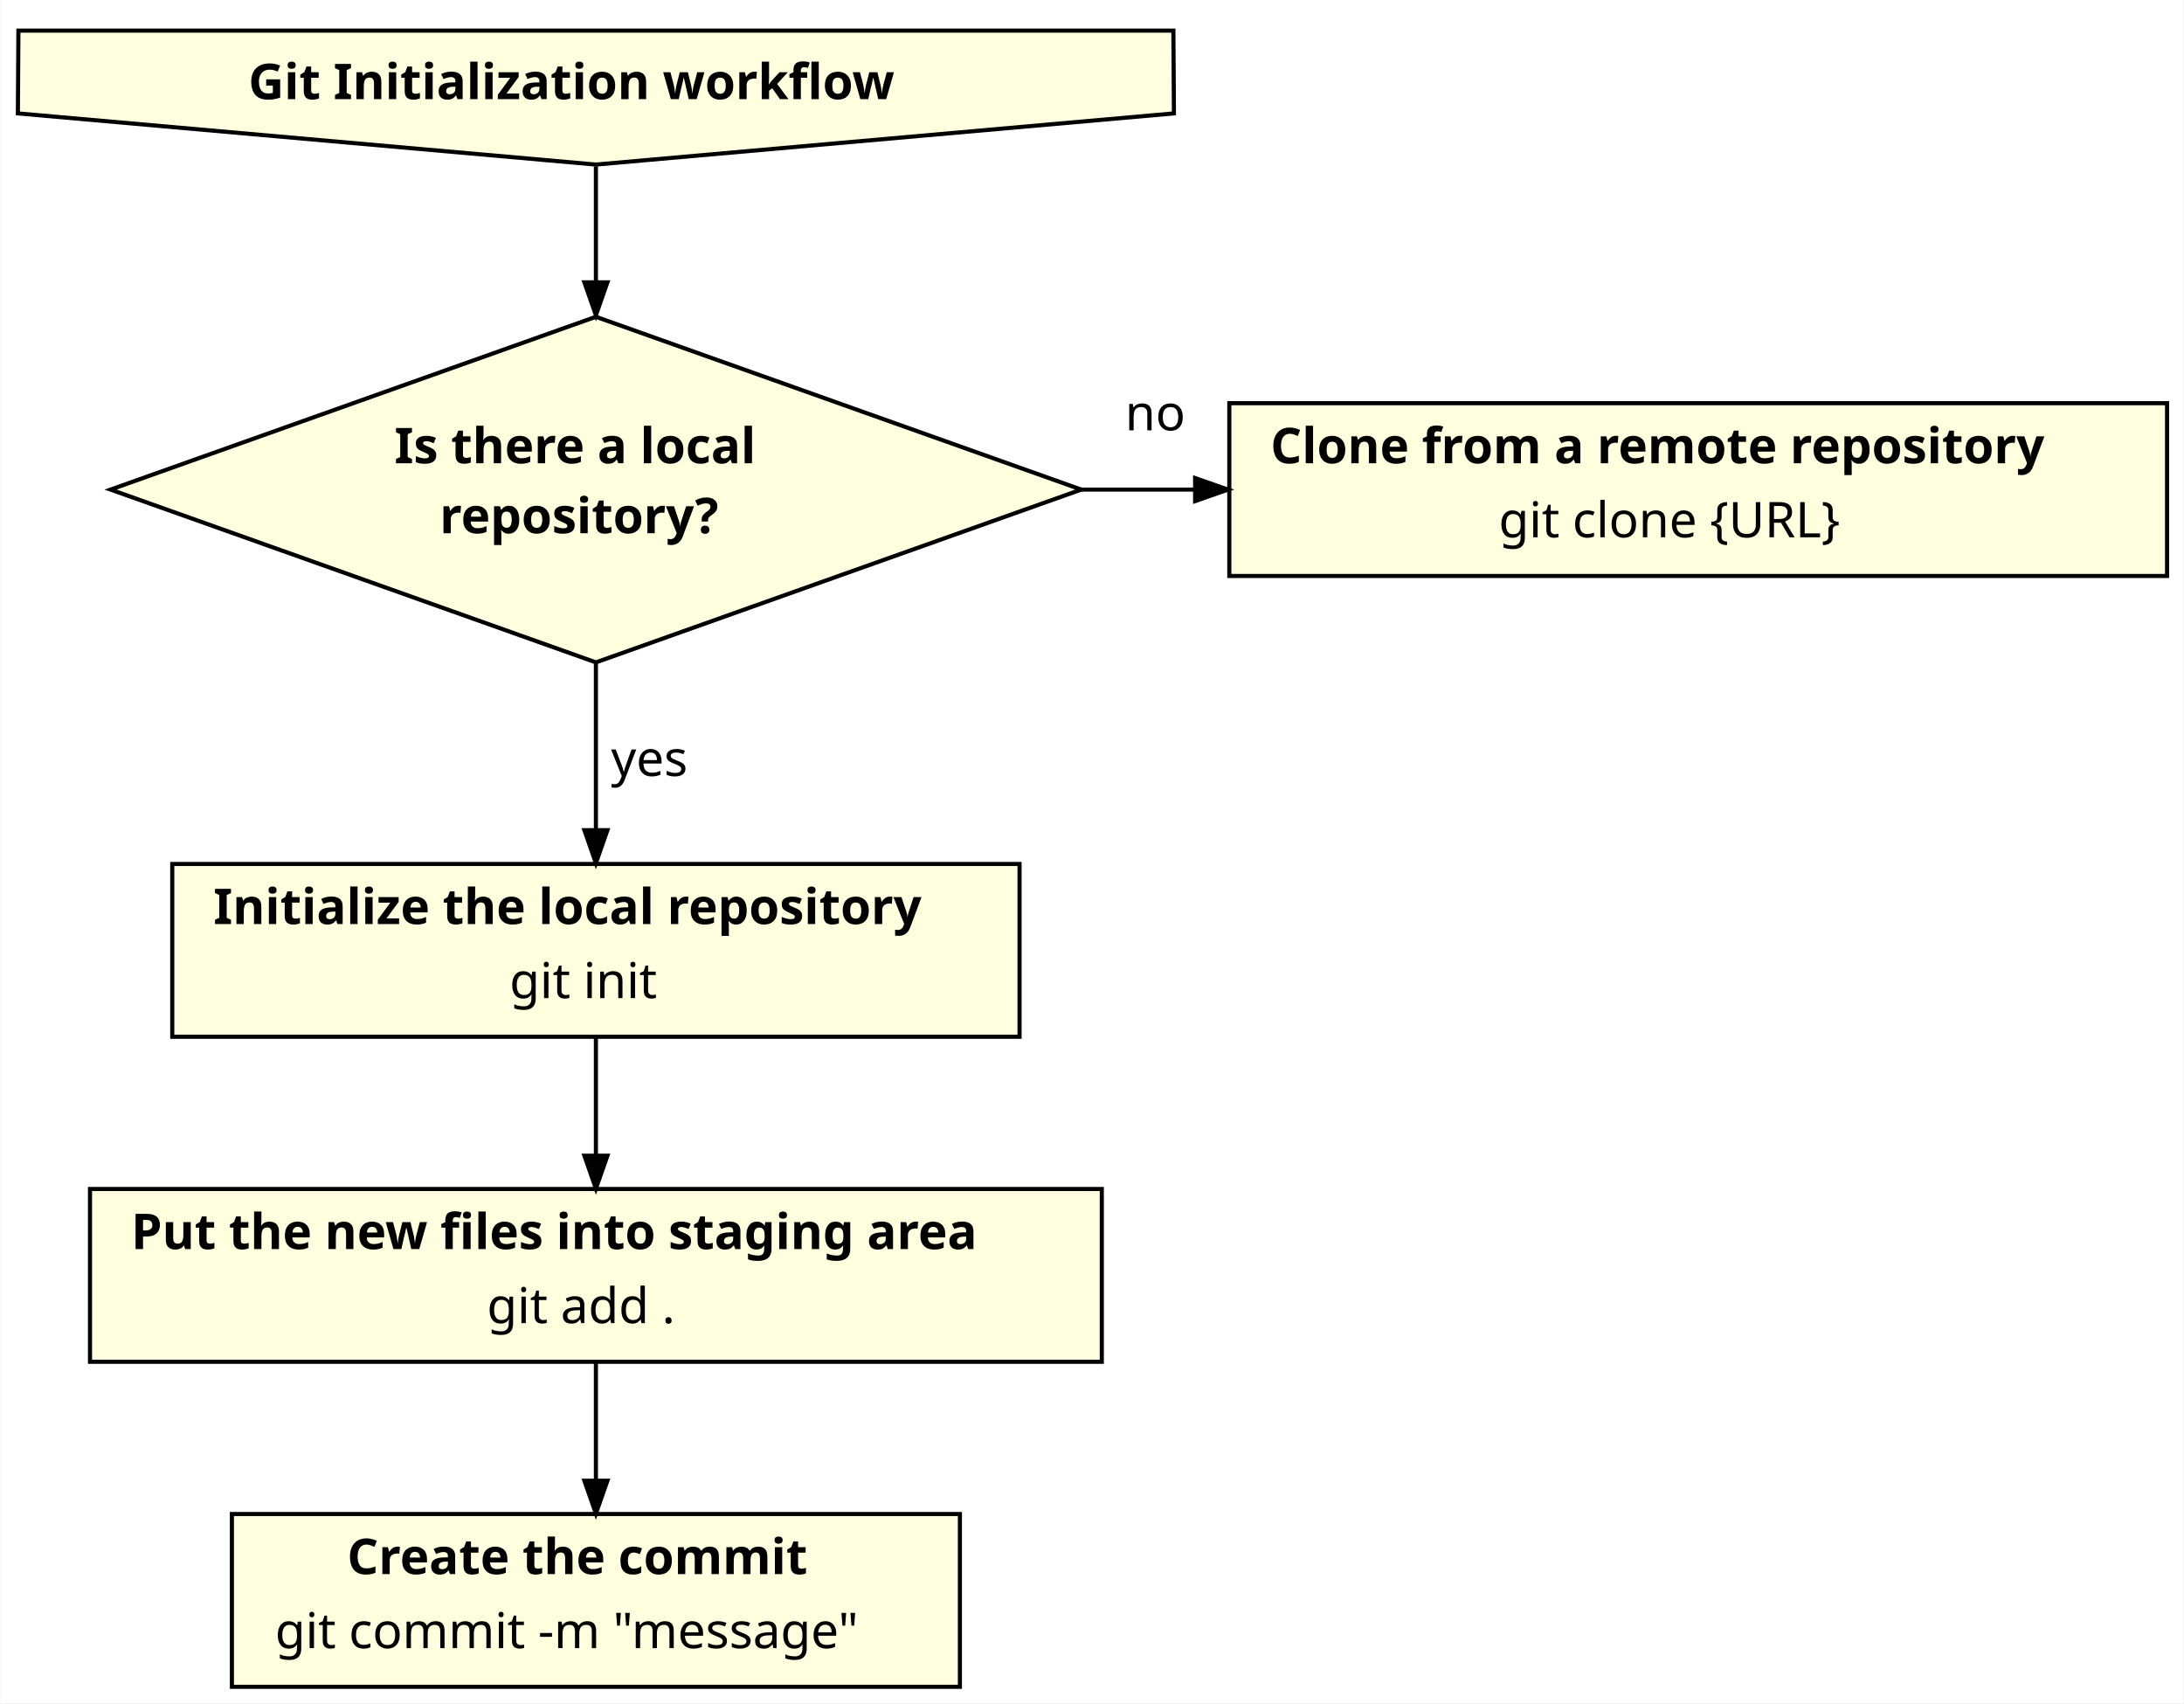
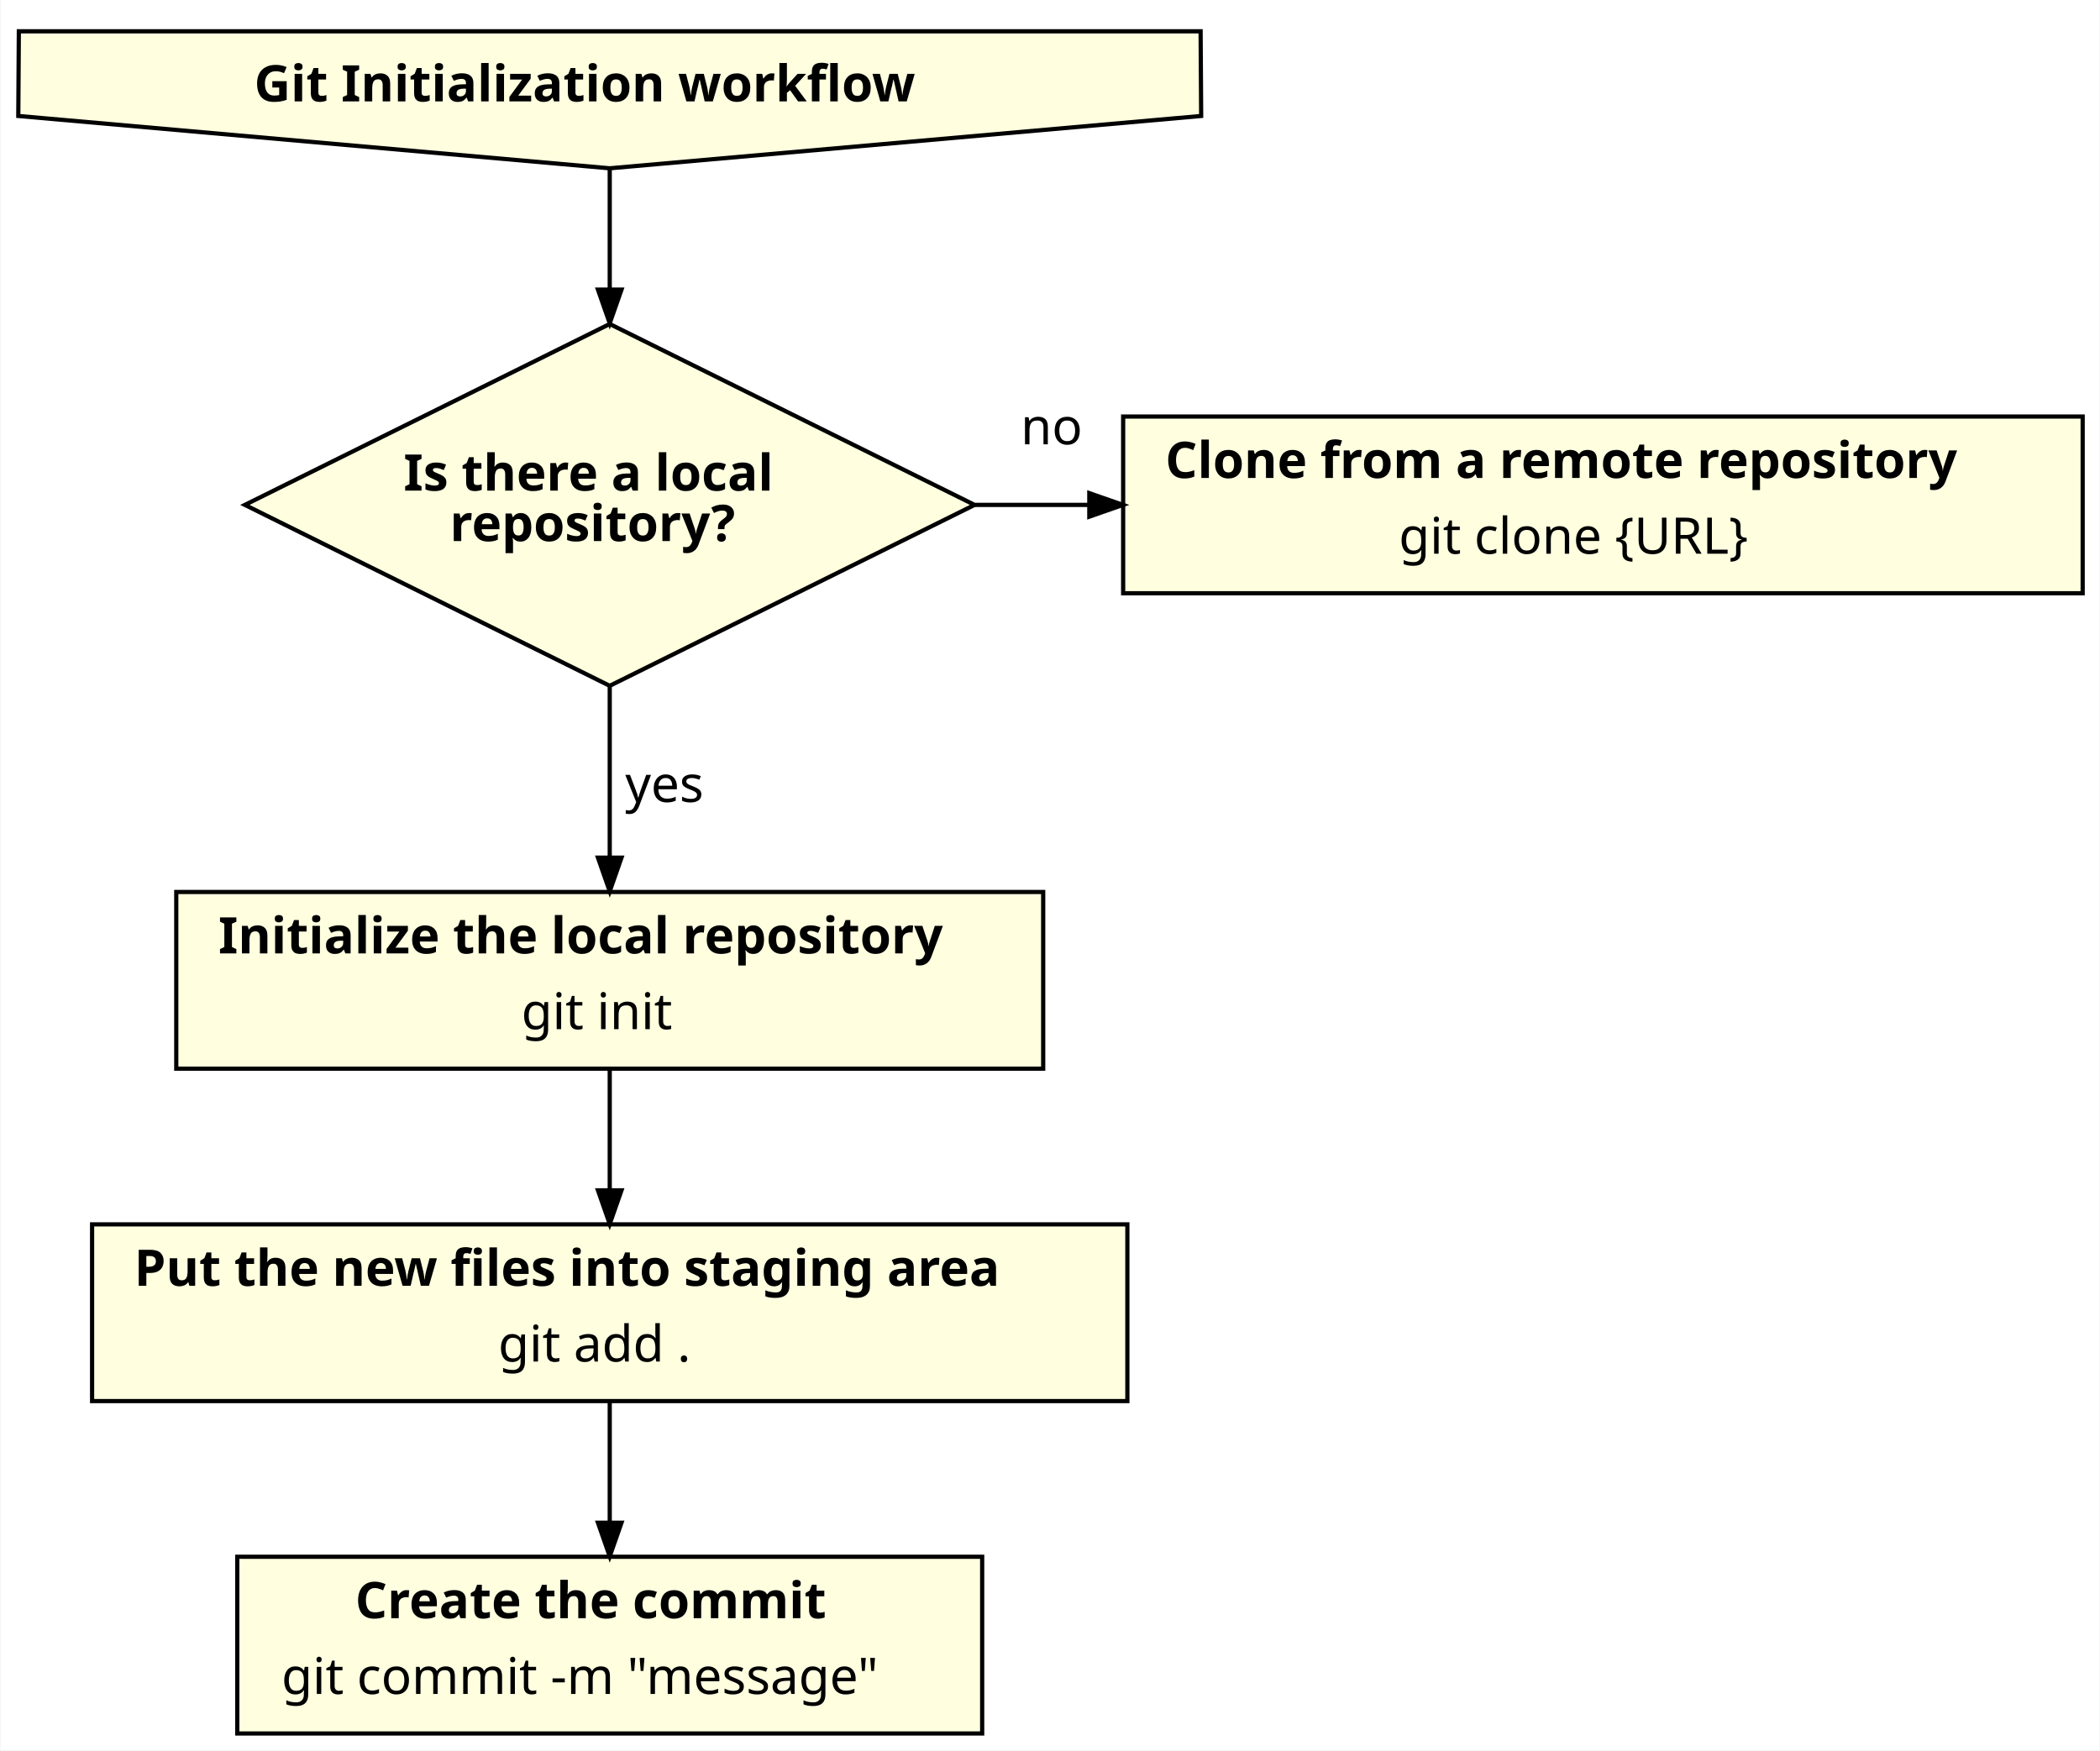
- <svg xmlns="http://www.w3.org/2000/svg" width="531pt" height="414pt" viewBox="0.00 0.00 530.77 414.00">
-   <g id="graph0" class="graph" transform="scale(1 1) rotate(0) translate(4 410)">
-     <polygon fill="white" stroke="none" points="-4,4 -4,-410 526.768,-410 526.768,4 -4,4" />
+ <svg xmlns="http://www.w3.org/2000/svg" width="499pt" height="416pt" viewBox="0.00 0.00 498.77 416.00">
+   <g id="graph0" class="graph" transform="scale(1 1) rotate(0) translate(4 412)">
+     <polygon fill="white" stroke="none" points="-4,4 -4,-412 494.768,-412 494.768,4 -4,4" />
    <g id="node1" class="node">
-       <polygon fill="lightyellow" stroke="black" points="0.232,-382.438 140.768,-370 281.304,-382.438 281.173,-402.562 0.363,-402.562 0.232,-382.438" />
-       <text text-anchor="start" x="56.268" y="-385.9" font-family="Verdana" font-weight="bold" font-size="12.00">Git Initialization workflow</text>
+       <polygon fill="lightyellow" stroke="black" points="0.232,-384.438 140.768,-372 281.304,-384.438 281.173,-404.562 0.363,-404.562 0.232,-384.438" />
+       <text text-anchor="start" x="56.268" y="-387.9" font-family="Verdana" font-weight="bold" font-size="12.00">Git Initialization workflow</text>
    </g>
    <g id="node2" class="node">
-       <polygon fill="lightyellow" stroke="black" points="140.768,-333 22.768,-291 140.768,-249 258.768,-291 140.768,-333" />
-       <text text-anchor="start" x="91.768" y="-297.4" font-family="Verdana" font-weight="bold" font-size="12.00">Is there a local</text>
-       <text text-anchor="start" x="102.768" y="-280.4" font-family="Verdana" font-weight="bold" font-size="12.00">repository?</text>
+       <polygon fill="lightyellow" stroke="black" points="140.768,-335 54.075,-292 140.768,-249 227.46,-292 140.768,-335" />
+       <text text-anchor="start" x="91.768" y="-295.4" font-family="Verdana" font-weight="bold" font-size="12.00">Is there a local</text>
+       <text text-anchor="start" x="102.768" y="-283.4" font-family="Verdana" font-weight="bold" font-size="12.00">repository?</text>
    </g>
    <g id="edge1" class="edge">
-       <path fill="none" stroke="black" d="M140.768,-369.576C140.768,-361.545 140.768,-351.566 140.768,-341.468" />
-       <polygon fill="black" stroke="black" points="143.568,-341.379 140.768,-333.379 137.968,-341.379 143.568,-341.379" />
+       <path fill="none" stroke="black" d="M140.768,-371.837C140.768,-363.752 140.768,-353.642 140.768,-343.386" />
+       <polygon fill="black" stroke="black" points="143.568,-343.166 140.768,-335.166 137.968,-343.166 143.568,-343.166" />
    </g>
    <g id="node3" class="node">
      <polygon fill="lightyellow" stroke="black" points="243.768,-200 37.768,-200 37.768,-158 243.768,-158 243.768,-200" />
      <text text-anchor="start" x="47.768" y="-185.4" font-family="Verdana" font-weight="bold" font-size="12.00">Initialize the local repository</text>
      <text text-anchor="start" x="119.768" y="-167.4" font-family="Verdana" font-size="12.00">git init</text>
    </g>
    <g id="edge2" class="edge">
-       <path fill="none" stroke="black" d="M140.768,-248.727C140.768,-235.254 140.768,-220.608 140.768,-208.31" />
-       <polygon fill="black" stroke="black" points="143.568,-208.216 140.768,-200.216 137.968,-208.216 143.568,-208.216" />
+       <path fill="none" stroke="black" d="M140.768,-248.719C140.768,-235.179 140.768,-220.525 140.768,-208.24" />
+       <polygon fill="black" stroke="black" points="143.568,-208.158 140.768,-200.158 137.968,-208.158 143.568,-208.158" />
      <text text-anchor="middle" x="153.768" y="-221.4" font-family="Verdana" font-size="12.00"> yes</text>
    </g>
    <g id="node6" class="node">
-       <polygon fill="lightyellow" stroke="black" points="522.768,-312 294.768,-312 294.768,-270 522.768,-270 522.768,-312" />
-       <text text-anchor="start" x="304.768" y="-297.4" font-family="Verdana" font-weight="bold" font-size="12.00">Clone from a remote repository</text>
-       <text text-anchor="start" x="360.268" y="-279.4" font-family="Verdana" font-size="12.00">git clone {URL}</text>
+       <polygon fill="lightyellow" stroke="black" points="490.768,-313 262.768,-313 262.768,-271 490.768,-271 490.768,-313" />
+       <text text-anchor="start" x="272.768" y="-298.4" font-family="Verdana" font-weight="bold" font-size="12.00">Clone from a remote repository</text>
+       <text text-anchor="start" x="328.268" y="-280.4" font-family="Verdana" font-size="12.00">git clone {URL}</text>
    </g>
    <g id="edge3" class="edge">
-       <path fill="none" stroke="black" d="M258.768,-291C258.768,-291 269.921,-291 286.124,-291" />
-       <polygon fill="black" stroke="black" points="286.457,-293.8 294.457,-291 286.457,-288.2 286.457,-293.8" />
-       <text text-anchor="middle" x="276.768" y="-305.4" font-family="Verdana" font-size="12.00">no</text>
+       <path fill="none" stroke="black" d="M227.614,-292C227.614,-292 238.568,-292 254.519,-292" />
+       <polygon fill="black" stroke="black" points="254.724,-294.8 262.724,-292 254.724,-289.2 254.724,-294.8" />
+       <text text-anchor="middle" x="245.768" y="-306.4" font-family="Verdana" font-size="12.00">no</text>
    </g>
    <g id="node4" class="node">
      <polygon fill="lightyellow" stroke="black" points="263.768,-121 17.768,-121 17.768,-79 263.768,-79 263.768,-121" />
      <text text-anchor="start" x="27.768" y="-106.4" font-family="Verdana" font-weight="bold" font-size="12.00">Put the new files into staging area</text>
      <text text-anchor="start" x="114.268" y="-88.4" font-family="Verdana" font-size="12.00">git add .</text>
    </g>
    <g id="edge4" class="edge">
      <path fill="none" stroke="black" d="M140.768,-157.769C140.768,-149.016 140.768,-138.622 140.768,-129.135" />
      <polygon fill="black" stroke="black" points="143.568,-129.096 140.768,-121.096 137.968,-129.096 143.568,-129.096" />
    </g>
    <g id="node5" class="node">
      <polygon fill="lightyellow" stroke="black" points="229.268,-42 52.268,-42 52.268,-0 229.268,-0 229.268,-42" />
      <text text-anchor="start" x="80.268" y="-27.4" font-family="Verdana" font-weight="bold" font-size="12.00">Create the commit</text>
      <text text-anchor="start" x="62.768" y="-9.4" font-family="Verdana" font-size="12.00">git commit -m "message"</text>
    </g>
    <g id="edge5" class="edge">
      <path fill="none" stroke="black" d="M140.768,-78.769C140.768,-70.016 140.768,-59.622 140.768,-50.135" />
      <polygon fill="black" stroke="black" points="143.568,-50.096 140.768,-42.096 137.968,-50.096 143.568,-50.096" />
    </g>
  </g>
</svg>
